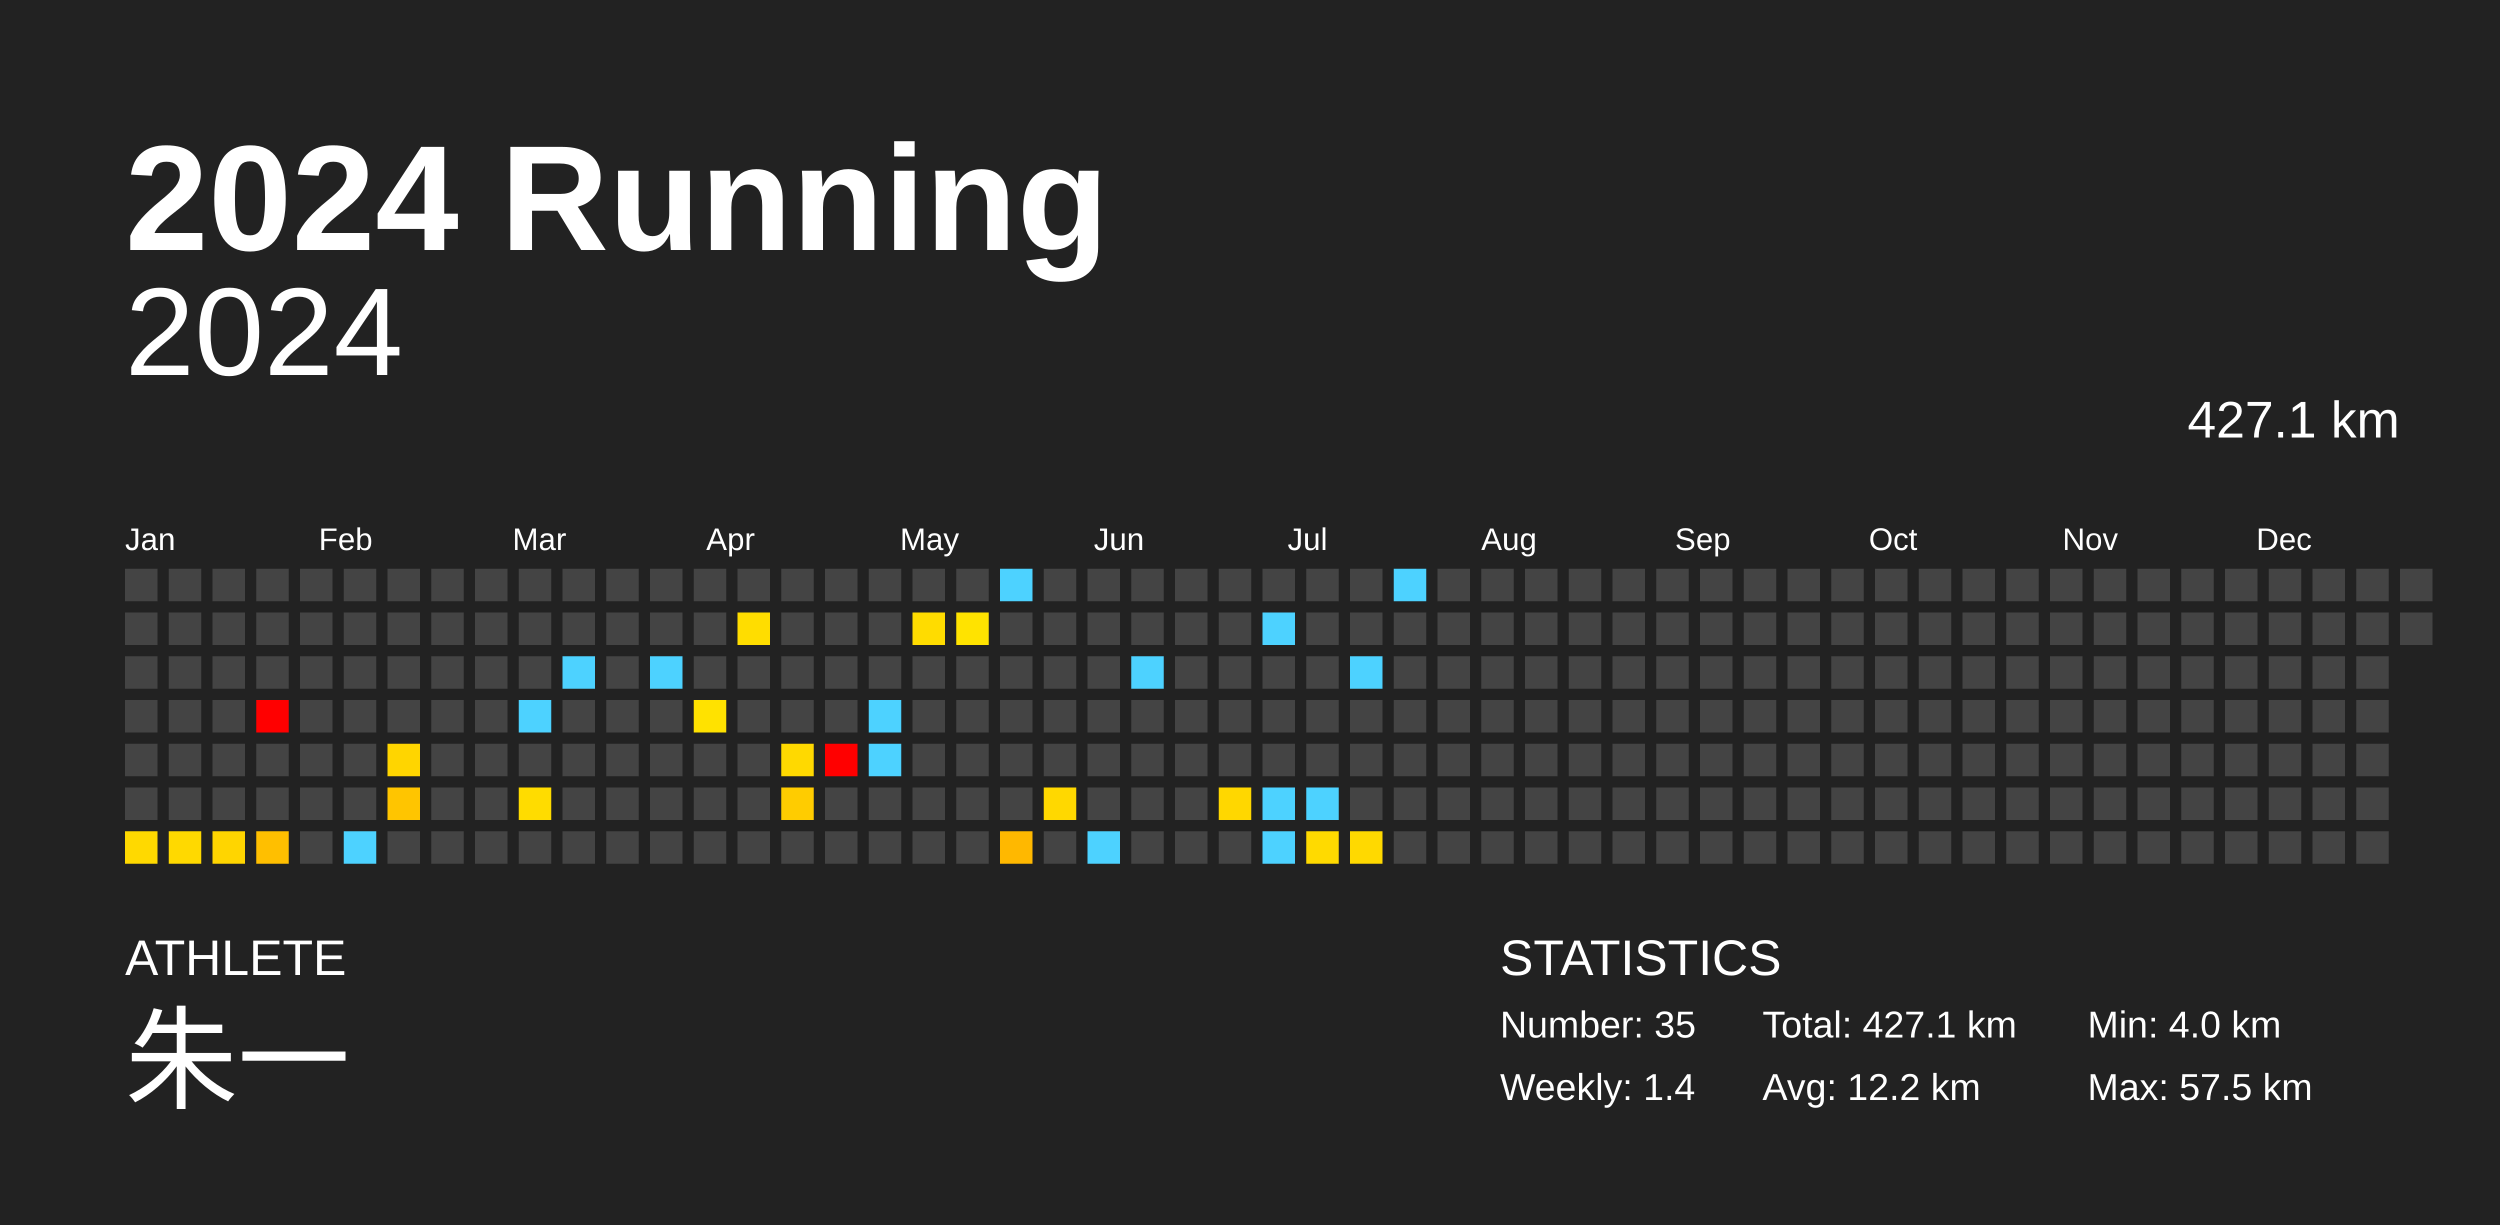
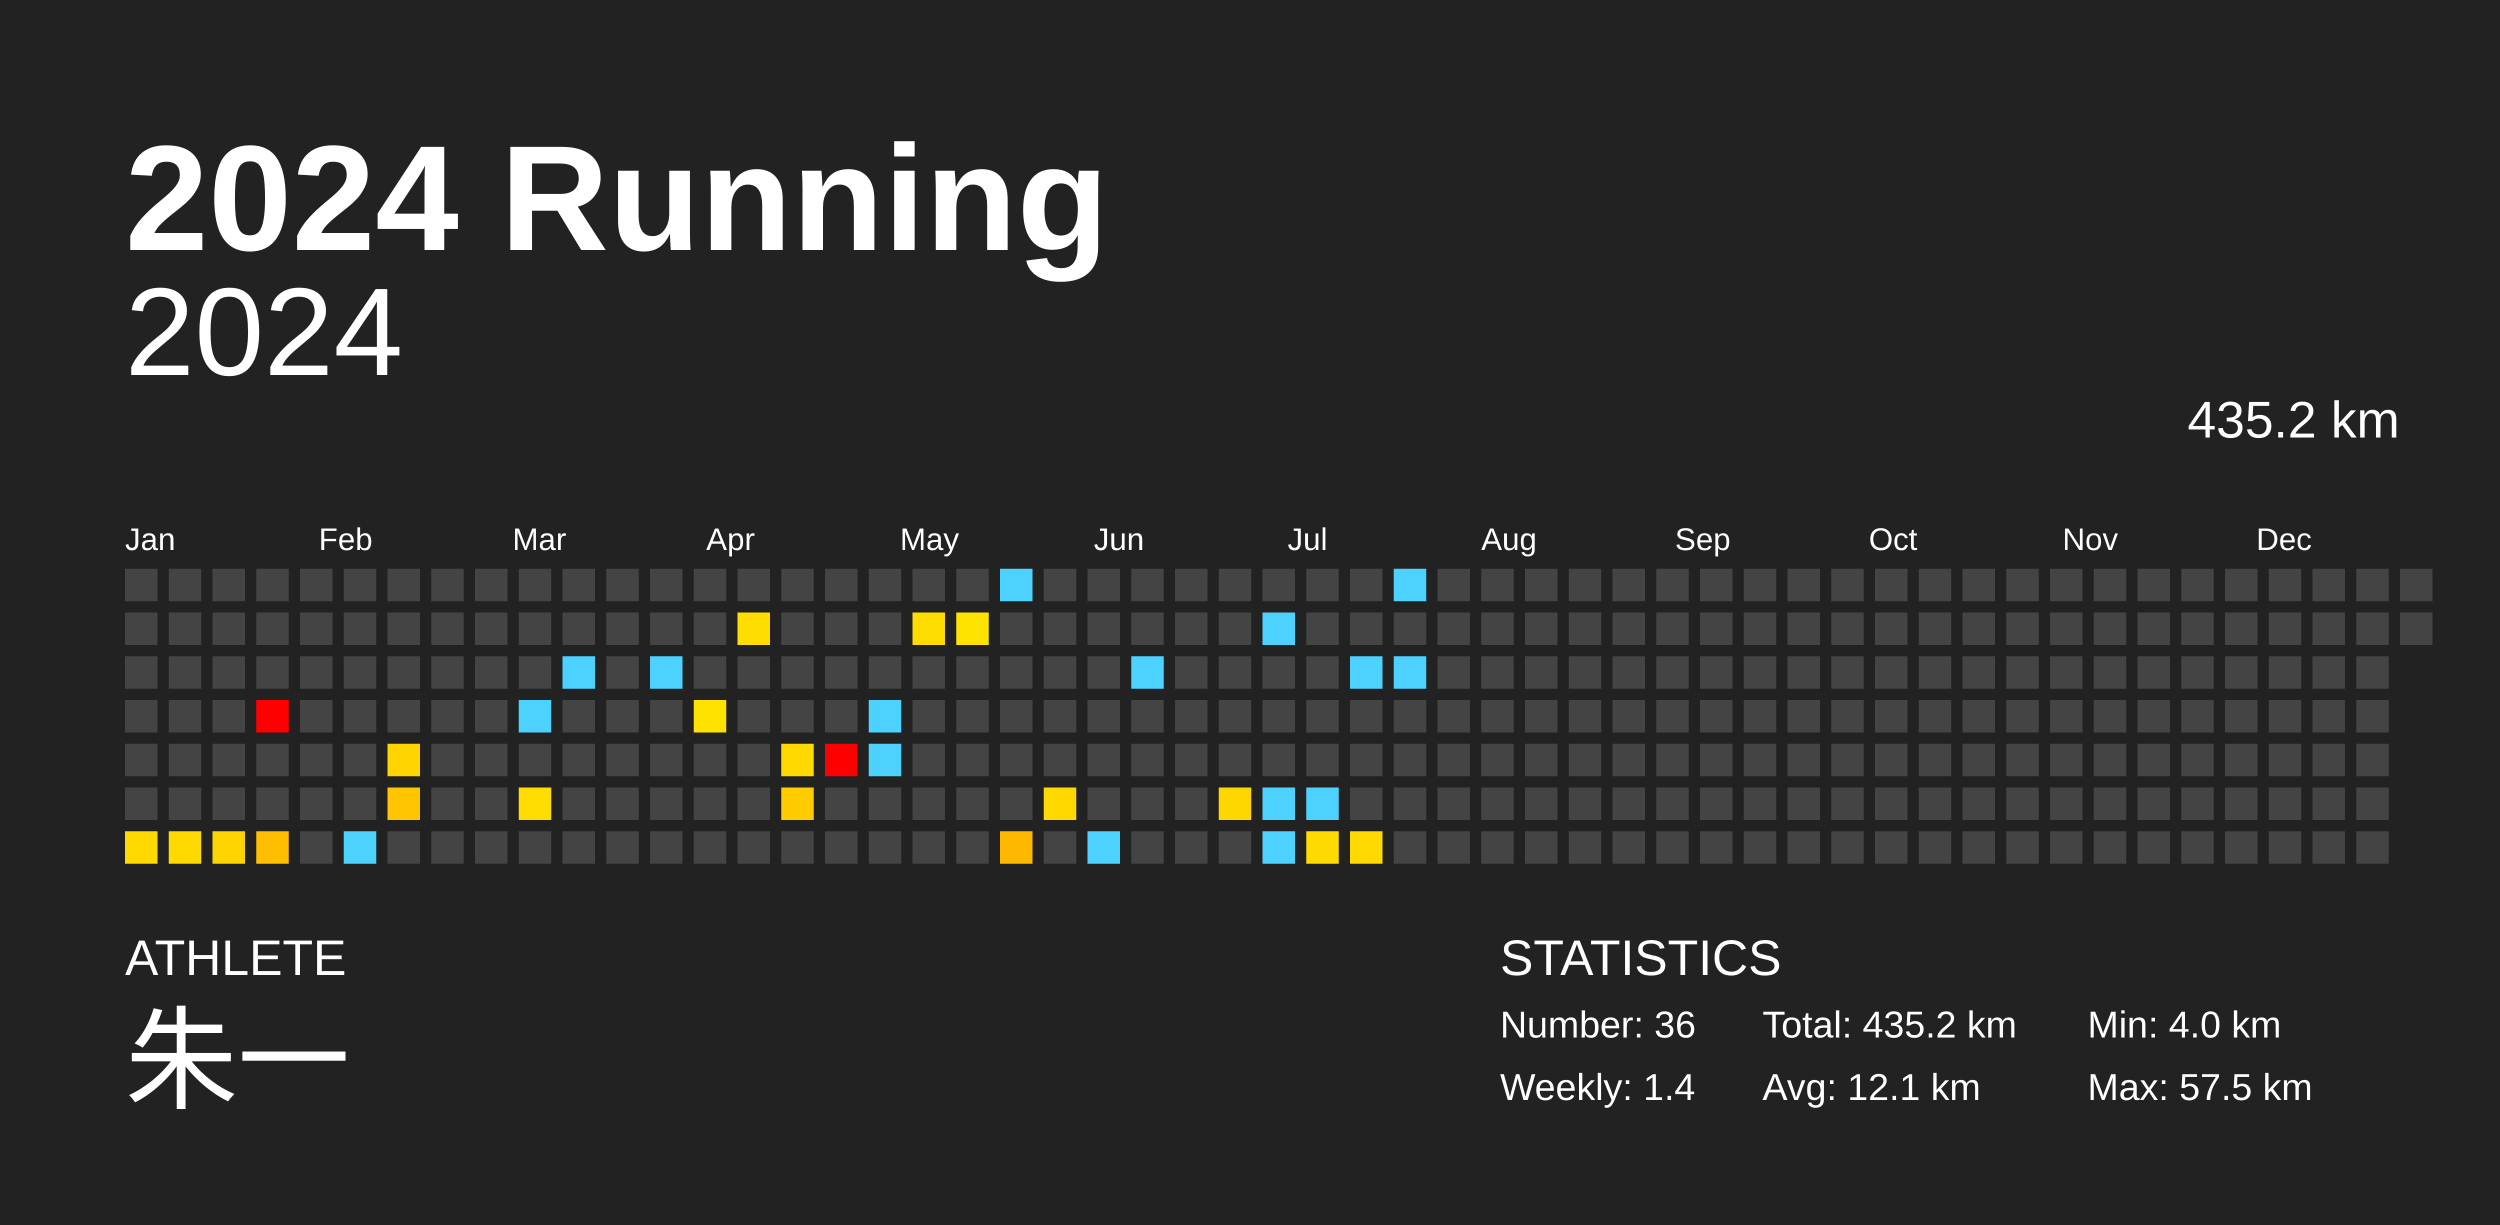
<svg xmlns="http://www.w3.org/2000/svg" baseProfile="full" height="98mm" version="1.1" viewBox="0,0,200,98" width="200mm">
  <defs />
  <rect fill="#222222" height="98" width="200" x="0" y="0" />
  <text fill="#FFFFFF" style="font-size:12px; font-family:Arial; font-weight:bold;" x="10" y="20">2024 Running</text>
  <text fill="#FFFFFF" style="font-size:4px; font-family:Arial" x="10" y="78">ATHLETE</text>
  <text fill="#FFFFFF" style="font-size:9px; font-family:Arial" x="10" y="88">朱一</text>
  <text fill="#FFFFFF" style="font-size:4px; font-family:Arial" x="120" y="78">STATISTICS</text>
-   <text fill="#FFFFFF" style="font-size:3px; font-family:Arial" x="120" y="83">Number: 35</text>
+   <text fill="#FFFFFF" style="font-size:3px; font-family:Arial" x="120" y="83">Number: 36</text>
  <text fill="#FFFFFF" style="font-size:3px; font-family:Arial" x="120" y="88">Weekly: 1.4</text>
-   <text fill="#FFFFFF" style="font-size:3px; font-family:Arial" x="141" y="83">Total: 427.1 km</text>
-   <text fill="#FFFFFF" style="font-size:3px; font-family:Arial" x="141" y="88">Avg: 12.2 km</text>
+   <text fill="#FFFFFF" style="font-size:3px; font-family:Arial" x="141" y="83">Total: 435.2 km</text>
+   <text fill="#FFFFFF" style="font-size:3px; font-family:Arial" x="141" y="88">Avg: 12.1 km</text>
  <text fill="#FFFFFF" style="font-size:3px; font-family:Arial" x="167" y="83">Min: 4.0 km</text>
  <text fill="#FFFFFF" style="font-size:3px; font-family:Arial" x="167" y="88">Max: 57.5 km</text>
  <text alignment-baseline="hanging" fill="#FFFFFF" style="font-size:10.0px; font-family:Arial;" x="10" y="30">2024</text>
-   <text alignment-baseline="hanging" fill="#FFFFFF" style="font-size:4.125px; font-family:Arial;" x="175" y="35">427.1 km</text>
+   <text alignment-baseline="hanging" fill="#FFFFFF" style="font-size:4.125px; font-family:Arial;" x="175" y="35">435.2 km</text>
  <text fill="#FFFFFF" style="font-size:2.5px; font-family:Arial" x="10.0" y="44">Jan</text>
  <text fill="#FFFFFF" style="font-size:2.5px; font-family:Arial" x="25.5" y="44">Feb</text>
  <text fill="#FFFFFF" style="font-size:2.5px; font-family:Arial" x="41.0" y="44">Mar</text>
  <text fill="#FFFFFF" style="font-size:2.5px; font-family:Arial" x="56.5" y="44">Apr</text>
  <text fill="#FFFFFF" style="font-size:2.5px; font-family:Arial" x="72.0" y="44">May</text>
  <text fill="#FFFFFF" style="font-size:2.5px; font-family:Arial" x="87.5" y="44">Jun</text>
  <text fill="#FFFFFF" style="font-size:2.5px; font-family:Arial" x="103.0" y="44">Jul</text>
  <text fill="#FFFFFF" style="font-size:2.5px; font-family:Arial" x="118.5" y="44">Aug</text>
  <text fill="#FFFFFF" style="font-size:2.5px; font-family:Arial" x="134.0" y="44">Sep</text>
  <text fill="#FFFFFF" style="font-size:2.5px; font-family:Arial" x="149.5" y="44">Oct</text>
  <text fill="#FFFFFF" style="font-size:2.5px; font-family:Arial" x="165.0" y="44">Nov</text>
  <text fill="#FFFFFF" style="font-size:2.5px; font-family:Arial" x="180.5" y="44">Dec</text>
  <rect fill="#444444" height="2.6" width="2.6" x="10.0" y="45.5" />
  <rect fill="#444444" height="2.6" width="2.6" x="10.0" y="49.0" />
  <rect fill="#444444" height="2.6" width="2.6" x="10.0" y="52.5" />
  <rect fill="#444444" height="2.6" width="2.6" x="10.0" y="56.0" />
  <rect fill="#444444" height="2.6" width="2.6" x="10.0" y="59.5" />
  <rect fill="#444444" height="2.6" width="2.6" x="10.0" y="63.0" />
  <rect fill="#ffd900" height="2.6" width="2.6" x="10.0" y="66.5" />
  <rect fill="#444444" height="2.6" width="2.6" x="13.5" y="45.5" />
  <rect fill="#444444" height="2.6" width="2.6" x="13.5" y="49.0" />
  <rect fill="#444444" height="2.6" width="2.6" x="13.5" y="52.5" />
  <rect fill="#444444" height="2.6" width="2.6" x="13.5" y="56.0" />
  <rect fill="#444444" height="2.6" width="2.6" x="13.5" y="59.5" />
  <rect fill="#444444" height="2.6" width="2.6" x="13.5" y="63.0" />
  <rect fill="#ffd900" height="2.6" width="2.6" x="13.5" y="66.5" />
  <rect fill="#444444" height="2.6" width="2.6" x="17.0" y="45.5" />
  <rect fill="#444444" height="2.6" width="2.6" x="17.0" y="49.0" />
  <rect fill="#444444" height="2.6" width="2.6" x="17.0" y="52.5" />
  <rect fill="#444444" height="2.6" width="2.6" x="17.0" y="56.0" />
  <rect fill="#444444" height="2.6" width="2.6" x="17.0" y="59.5" />
  <rect fill="#444444" height="2.6" width="2.6" x="17.0" y="63.0" />
  <rect fill="#ffd500" height="2.6" width="2.6" x="17.0" y="66.5" />
  <rect fill="#444444" height="2.6" width="2.6" x="20.5" y="45.5" />
  <rect fill="#444444" height="2.6" width="2.6" x="20.5" y="49.0" />
  <rect fill="#444444" height="2.6" width="2.6" x="20.5" y="52.5" />
  <rect fill="red" height="2.6" width="2.6" x="20.5" y="56.0" />
  <rect fill="#444444" height="2.6" width="2.6" x="20.5" y="59.5" />
  <rect fill="#444444" height="2.6" width="2.6" x="20.5" y="63.0" />
  <rect fill="#ffbf00" height="2.6" width="2.6" x="20.5" y="66.5" />
  <rect fill="#444444" height="2.6" width="2.6" x="24.0" y="45.5" />
  <rect fill="#444444" height="2.6" width="2.6" x="24.0" y="49.0" />
  <rect fill="#444444" height="2.6" width="2.6" x="24.0" y="52.5" />
  <rect fill="#444444" height="2.6" width="2.6" x="24.0" y="56.0" />
  <rect fill="#444444" height="2.6" width="2.6" x="24.0" y="59.5" />
  <rect fill="#444444" height="2.6" width="2.6" x="24.0" y="63.0" />
  <rect fill="#444444" height="2.6" width="2.6" x="24.0" y="66.5" />
  <rect fill="#444444" height="2.6" width="2.6" x="27.5" y="45.5" />
  <rect fill="#444444" height="2.6" width="2.6" x="27.5" y="49.0" />
  <rect fill="#444444" height="2.6" width="2.6" x="27.5" y="52.5" />
  <rect fill="#444444" height="2.6" width="2.6" x="27.5" y="56.0" />
  <rect fill="#444444" height="2.6" width="2.6" x="27.5" y="59.5" />
  <rect fill="#444444" height="2.6" width="2.6" x="27.5" y="63.0" />
  <rect fill="#4dd2ff" height="2.6" width="2.6" x="27.5" y="66.5" />
  <rect fill="#444444" height="2.6" width="2.6" x="31.0" y="45.5" />
  <rect fill="#444444" height="2.6" width="2.6" x="31.0" y="49.0" />
  <rect fill="#444444" height="2.6" width="2.6" x="31.0" y="52.5" />
  <rect fill="#444444" height="2.6" width="2.6" x="31.0" y="56.0" />
  <rect fill="#ffd500" height="2.6" width="2.6" x="31.0" y="59.5" />
  <rect fill="#ffc500" height="2.6" width="2.6" x="31.0" y="63.0" />
  <rect fill="#444444" height="2.6" width="2.6" x="31.0" y="66.5" />
  <rect fill="#444444" height="2.6" width="2.6" x="34.5" y="45.5" />
  <rect fill="#444444" height="2.6" width="2.6" x="34.5" y="49.0" />
  <rect fill="#444444" height="2.6" width="2.6" x="34.5" y="52.5" />
  <rect fill="#444444" height="2.6" width="2.6" x="34.5" y="56.0" />
  <rect fill="#444444" height="2.6" width="2.6" x="34.5" y="59.5" />
  <rect fill="#444444" height="2.6" width="2.6" x="34.5" y="63.0" />
  <rect fill="#444444" height="2.6" width="2.6" x="34.5" y="66.5" />
  <rect fill="#444444" height="2.6" width="2.6" x="38.0" y="45.5" />
  <rect fill="#444444" height="2.6" width="2.6" x="38.0" y="49.0" />
  <rect fill="#444444" height="2.6" width="2.6" x="38.0" y="52.5" />
  <rect fill="#444444" height="2.6" width="2.6" x="38.0" y="56.0" />
  <rect fill="#444444" height="2.6" width="2.6" x="38.0" y="59.5" />
  <rect fill="#444444" height="2.6" width="2.6" x="38.0" y="63.0" />
  <rect fill="#444444" height="2.6" width="2.6" x="38.0" y="66.5" />
  <rect fill="#444444" height="2.6" width="2.6" x="41.5" y="45.5" />
  <rect fill="#444444" height="2.6" width="2.6" x="41.5" y="49.0" />
  <rect fill="#444444" height="2.6" width="2.6" x="41.5" y="52.5" />
  <rect fill="#4dd2ff" height="2.6" width="2.6" x="41.5" y="56.0" />
  <rect fill="#444444" height="2.6" width="2.6" x="41.5" y="59.5" />
  <rect fill="#ffdc00" height="2.6" width="2.6" x="41.5" y="63.0" />
  <rect fill="#444444" height="2.6" width="2.6" x="41.5" y="66.5" />
  <rect fill="#444444" height="2.6" width="2.6" x="45.0" y="45.5" />
  <rect fill="#444444" height="2.6" width="2.6" x="45.0" y="49.0" />
  <rect fill="#4dd2ff" height="2.6" width="2.6" x="45.0" y="52.5" />
  <rect fill="#444444" height="2.6" width="2.6" x="45.0" y="56.0" />
  <rect fill="#444444" height="2.6" width="2.6" x="45.0" y="59.5" />
  <rect fill="#444444" height="2.6" width="2.6" x="45.0" y="63.0" />
  <rect fill="#444444" height="2.6" width="2.6" x="45.0" y="66.5" />
  <rect fill="#444444" height="2.6" width="2.6" x="48.5" y="45.5" />
  <rect fill="#444444" height="2.6" width="2.6" x="48.5" y="49.0" />
  <rect fill="#444444" height="2.6" width="2.6" x="48.5" y="52.5" />
  <rect fill="#444444" height="2.6" width="2.6" x="48.5" y="56.0" />
  <rect fill="#444444" height="2.6" width="2.6" x="48.5" y="59.5" />
  <rect fill="#444444" height="2.6" width="2.6" x="48.5" y="63.0" />
  <rect fill="#444444" height="2.6" width="2.6" x="48.5" y="66.5" />
  <rect fill="#444444" height="2.6" width="2.6" x="52.0" y="45.5" />
  <rect fill="#444444" height="2.6" width="2.6" x="52.0" y="49.0" />
  <rect fill="#4dd2ff" height="2.6" width="2.6" x="52.0" y="52.5" />
  <rect fill="#444444" height="2.6" width="2.6" x="52.0" y="56.0" />
  <rect fill="#444444" height="2.6" width="2.6" x="52.0" y="59.5" />
  <rect fill="#444444" height="2.6" width="2.6" x="52.0" y="63.0" />
  <rect fill="#444444" height="2.6" width="2.6" x="52.0" y="66.5" />
  <rect fill="#444444" height="2.6" width="2.6" x="55.5" y="45.5" />
  <rect fill="#444444" height="2.6" width="2.6" x="55.5" y="49.0" />
  <rect fill="#444444" height="2.6" width="2.6" x="55.5" y="52.5" />
  <rect fill="#ffe200" height="2.6" width="2.6" x="55.5" y="56.0" />
  <rect fill="#444444" height="2.6" width="2.6" x="55.5" y="59.5" />
  <rect fill="#444444" height="2.6" width="2.6" x="55.5" y="63.0" />
  <rect fill="#444444" height="2.6" width="2.6" x="55.5" y="66.5" />
  <rect fill="#444444" height="2.6" width="2.6" x="59.0" y="45.5" />
  <rect fill="#ffdd00" height="2.6" width="2.6" x="59.0" y="49.0" />
  <rect fill="#444444" height="2.6" width="2.6" x="59.0" y="52.5" />
  <rect fill="#444444" height="2.6" width="2.6" x="59.0" y="56.0" />
  <rect fill="#444444" height="2.6" width="2.6" x="59.0" y="59.5" />
  <rect fill="#444444" height="2.6" width="2.6" x="59.0" y="63.0" />
  <rect fill="#444444" height="2.6" width="2.6" x="59.0" y="66.5" />
  <rect fill="#444444" height="2.6" width="2.6" x="62.5" y="45.5" />
  <rect fill="#444444" height="2.6" width="2.6" x="62.5" y="49.0" />
  <rect fill="#444444" height="2.6" width="2.6" x="62.5" y="52.5" />
  <rect fill="#444444" height="2.6" width="2.6" x="62.5" y="56.0" />
  <rect fill="#ffd900" height="2.6" width="2.6" x="62.5" y="59.5" />
  <rect fill="#ffcc00" height="2.6" width="2.6" x="62.5" y="63.0" />
  <rect fill="#444444" height="2.6" width="2.6" x="62.5" y="66.5" />
  <rect fill="#444444" height="2.6" width="2.6" x="66.0" y="45.5" />
  <rect fill="#444444" height="2.6" width="2.6" x="66.0" y="49.0" />
  <rect fill="#444444" height="2.6" width="2.6" x="66.0" y="52.5" />
  <rect fill="#444444" height="2.6" width="2.6" x="66.0" y="56.0" />
  <rect fill="red" height="2.6" width="2.6" x="66.0" y="59.5" />
  <rect fill="#444444" height="2.6" width="2.6" x="66.0" y="63.0" />
  <rect fill="#444444" height="2.6" width="2.6" x="66.0" y="66.5" />
  <rect fill="#444444" height="2.6" width="2.6" x="69.5" y="45.5" />
  <rect fill="#444444" height="2.6" width="2.6" x="69.5" y="49.0" />
  <rect fill="#444444" height="2.6" width="2.6" x="69.5" y="52.5" />
  <rect fill="#4dd2ff" height="2.6" width="2.6" x="69.5" y="56.0" />
  <rect fill="#4dd2ff" height="2.6" width="2.6" x="69.5" y="59.5" />
  <rect fill="#444444" height="2.6" width="2.6" x="69.5" y="63.0" />
  <rect fill="#444444" height="2.6" width="2.6" x="69.5" y="66.5" />
  <rect fill="#444444" height="2.6" width="2.6" x="73.0" y="45.5" />
  <rect fill="#ffdc00" height="2.6" width="2.6" x="73.0" y="49.0" />
  <rect fill="#444444" height="2.6" width="2.6" x="73.0" y="52.5" />
  <rect fill="#444444" height="2.6" width="2.6" x="73.0" y="56.0" />
  <rect fill="#444444" height="2.6" width="2.6" x="73.0" y="59.5" />
  <rect fill="#444444" height="2.6" width="2.6" x="73.0" y="63.0" />
  <rect fill="#444444" height="2.6" width="2.6" x="73.0" y="66.5" />
  <rect fill="#444444" height="2.6" width="2.6" x="76.5" y="45.5" />
  <rect fill="#ffe300" height="2.6" width="2.6" x="76.5" y="49.0" />
  <rect fill="#444444" height="2.6" width="2.6" x="76.5" y="52.5" />
  <rect fill="#444444" height="2.6" width="2.6" x="76.5" y="56.0" />
  <rect fill="#444444" height="2.6" width="2.6" x="76.5" y="59.5" />
  <rect fill="#444444" height="2.6" width="2.6" x="76.5" y="63.0" />
  <rect fill="#444444" height="2.6" width="2.6" x="76.5" y="66.5" />
  <rect fill="#4dd2ff" height="2.6" width="2.6" x="80.0" y="45.5" />
  <rect fill="#444444" height="2.6" width="2.6" x="80.0" y="49.0" />
  <rect fill="#444444" height="2.6" width="2.6" x="80.0" y="52.5" />
  <rect fill="#444444" height="2.6" width="2.6" x="80.0" y="56.0" />
  <rect fill="#444444" height="2.6" width="2.6" x="80.0" y="59.5" />
  <rect fill="#444444" height="2.6" width="2.6" x="80.0" y="63.0" />
  <rect fill="#ffb800" height="2.6" width="2.6" x="80.0" y="66.5" />
  <rect fill="#444444" height="2.6" width="2.6" x="83.5" y="45.5" />
  <rect fill="#444444" height="2.6" width="2.6" x="83.5" y="49.0" />
  <rect fill="#444444" height="2.6" width="2.6" x="83.5" y="52.5" />
  <rect fill="#444444" height="2.6" width="2.6" x="83.5" y="56.0" />
  <rect fill="#444444" height="2.6" width="2.6" x="83.5" y="59.5" />
  <rect fill="#ffd800" height="2.6" width="2.6" x="83.5" y="63.0" />
  <rect fill="#444444" height="2.6" width="2.6" x="83.5" y="66.5" />
  <rect fill="#444444" height="2.6" width="2.6" x="87.0" y="45.5" />
  <rect fill="#444444" height="2.6" width="2.6" x="87.0" y="49.0" />
  <rect fill="#444444" height="2.6" width="2.6" x="87.0" y="52.5" />
  <rect fill="#444444" height="2.6" width="2.6" x="87.0" y="56.0" />
  <rect fill="#444444" height="2.6" width="2.6" x="87.0" y="59.5" />
  <rect fill="#444444" height="2.6" width="2.6" x="87.0" y="63.0" />
  <rect fill="#4dd2ff" height="2.6" width="2.6" x="87.0" y="66.5" />
  <rect fill="#444444" height="2.6" width="2.6" x="90.5" y="45.5" />
  <rect fill="#444444" height="2.6" width="2.6" x="90.5" y="49.0" />
  <rect fill="#4dd2ff" height="2.6" width="2.6" x="90.5" y="52.5" />
  <rect fill="#444444" height="2.6" width="2.6" x="90.5" y="56.0" />
  <rect fill="#444444" height="2.6" width="2.6" x="90.5" y="59.5" />
  <rect fill="#444444" height="2.6" width="2.6" x="90.5" y="63.0" />
  <rect fill="#444444" height="2.6" width="2.6" x="90.5" y="66.5" />
  <rect fill="#444444" height="2.6" width="2.6" x="94.0" y="45.5" />
  <rect fill="#444444" height="2.6" width="2.6" x="94.0" y="49.0" />
  <rect fill="#444444" height="2.6" width="2.6" x="94.0" y="52.5" />
  <rect fill="#444444" height="2.6" width="2.6" x="94.0" y="56.0" />
  <rect fill="#444444" height="2.6" width="2.6" x="94.0" y="59.5" />
  <rect fill="#444444" height="2.6" width="2.6" x="94.0" y="63.0" />
  <rect fill="#444444" height="2.6" width="2.6" x="94.0" y="66.5" />
  <rect fill="#444444" height="2.6" width="2.6" x="97.5" y="45.5" />
  <rect fill="#444444" height="2.6" width="2.6" x="97.5" y="49.0" />
  <rect fill="#444444" height="2.6" width="2.6" x="97.5" y="52.5" />
  <rect fill="#444444" height="2.6" width="2.6" x="97.5" y="56.0" />
  <rect fill="#444444" height="2.6" width="2.6" x="97.5" y="59.5" />
  <rect fill="#ffd700" height="2.6" width="2.6" x="97.5" y="63.0" />
  <rect fill="#444444" height="2.6" width="2.6" x="97.5" y="66.5" />
  <rect fill="#444444" height="2.6" width="2.6" x="101.0" y="45.5" />
  <rect fill="#4dd2ff" height="2.6" width="2.6" x="101.0" y="49.0" />
  <rect fill="#444444" height="2.6" width="2.6" x="101.0" y="52.5" />
  <rect fill="#444444" height="2.6" width="2.6" x="101.0" y="56.0" />
  <rect fill="#444444" height="2.6" width="2.6" x="101.0" y="59.5" />
  <rect fill="#4dd2ff" height="2.6" width="2.6" x="101.0" y="63.0" />
  <rect fill="#4dd2ff" height="2.6" width="2.6" x="101.0" y="66.5" />
  <rect fill="#444444" height="2.6" width="2.6" x="104.5" y="45.5" />
  <rect fill="#444444" height="2.6" width="2.6" x="104.5" y="49.0" />
  <rect fill="#444444" height="2.6" width="2.6" x="104.5" y="52.5" />
  <rect fill="#444444" height="2.6" width="2.6" x="104.5" y="56.0" />
  <rect fill="#444444" height="2.6" width="2.6" x="104.5" y="59.5" />
  <rect fill="#4dd2ff" height="2.6" width="2.6" x="104.5" y="63.0" />
  <rect fill="#ffda00" height="2.6" width="2.6" x="104.5" y="66.5" />
  <rect fill="#444444" height="2.6" width="2.6" x="108.0" y="45.5" />
  <rect fill="#444444" height="2.6" width="2.6" x="108.0" y="49.0" />
  <rect fill="#4dd2ff" height="2.6" width="2.6" x="108.0" y="52.5" />
  <rect fill="#444444" height="2.6" width="2.6" x="108.0" y="56.0" />
  <rect fill="#444444" height="2.6" width="2.6" x="108.0" y="59.5" />
  <rect fill="#444444" height="2.6" width="2.6" x="108.0" y="63.0" />
  <rect fill="#ffd900" height="2.6" width="2.6" x="108.0" y="66.5" />
  <rect fill="#4dd2ff" height="2.6" width="2.6" x="111.5" y="45.5" />
  <rect fill="#444444" height="2.6" width="2.6" x="111.5" y="49.0" />
-   <rect fill="#444444" height="2.6" width="2.6" x="111.5" y="52.5" />
+   <rect fill="#4dd2ff" height="2.6" width="2.6" x="111.5" y="52.5" />
  <rect fill="#444444" height="2.6" width="2.6" x="111.5" y="56.0" />
  <rect fill="#444444" height="2.6" width="2.6" x="111.5" y="59.5" />
  <rect fill="#444444" height="2.6" width="2.6" x="111.5" y="63.0" />
  <rect fill="#444444" height="2.6" width="2.6" x="111.5" y="66.5" />
  <rect fill="#444444" height="2.6" width="2.6" x="115.0" y="45.5" />
  <rect fill="#444444" height="2.6" width="2.6" x="115.0" y="49.0" />
  <rect fill="#444444" height="2.6" width="2.6" x="115.0" y="52.5" />
  <rect fill="#444444" height="2.6" width="2.6" x="115.0" y="56.0" />
  <rect fill="#444444" height="2.6" width="2.6" x="115.0" y="59.5" />
  <rect fill="#444444" height="2.6" width="2.6" x="115.0" y="63.0" />
  <rect fill="#444444" height="2.6" width="2.6" x="115.0" y="66.5" />
  <rect fill="#444444" height="2.6" width="2.6" x="118.5" y="45.5" />
  <rect fill="#444444" height="2.6" width="2.6" x="118.5" y="49.0" />
  <rect fill="#444444" height="2.6" width="2.6" x="118.5" y="52.5" />
  <rect fill="#444444" height="2.6" width="2.6" x="118.5" y="56.0" />
  <rect fill="#444444" height="2.6" width="2.6" x="118.5" y="59.5" />
  <rect fill="#444444" height="2.6" width="2.6" x="118.5" y="63.0" />
  <rect fill="#444444" height="2.6" width="2.6" x="118.5" y="66.5" />
  <rect fill="#444444" height="2.6" width="2.6" x="122.0" y="45.5" />
  <rect fill="#444444" height="2.6" width="2.6" x="122.0" y="49.0" />
  <rect fill="#444444" height="2.6" width="2.6" x="122.0" y="52.5" />
  <rect fill="#444444" height="2.6" width="2.6" x="122.0" y="56.0" />
  <rect fill="#444444" height="2.6" width="2.6" x="122.0" y="59.5" />
  <rect fill="#444444" height="2.6" width="2.6" x="122.0" y="63.0" />
  <rect fill="#444444" height="2.6" width="2.6" x="122.0" y="66.5" />
  <rect fill="#444444" height="2.6" width="2.6" x="125.5" y="45.5" />
  <rect fill="#444444" height="2.6" width="2.6" x="125.5" y="49.0" />
  <rect fill="#444444" height="2.6" width="2.6" x="125.5" y="52.5" />
  <rect fill="#444444" height="2.6" width="2.6" x="125.5" y="56.0" />
  <rect fill="#444444" height="2.6" width="2.6" x="125.5" y="59.5" />
  <rect fill="#444444" height="2.6" width="2.6" x="125.5" y="63.0" />
  <rect fill="#444444" height="2.6" width="2.6" x="125.5" y="66.5" />
  <rect fill="#444444" height="2.6" width="2.6" x="129.0" y="45.5" />
  <rect fill="#444444" height="2.6" width="2.6" x="129.0" y="49.0" />
  <rect fill="#444444" height="2.6" width="2.6" x="129.0" y="52.5" />
  <rect fill="#444444" height="2.6" width="2.6" x="129.0" y="56.0" />
  <rect fill="#444444" height="2.6" width="2.6" x="129.0" y="59.5" />
  <rect fill="#444444" height="2.6" width="2.6" x="129.0" y="63.0" />
  <rect fill="#444444" height="2.6" width="2.6" x="129.0" y="66.5" />
  <rect fill="#444444" height="2.6" width="2.6" x="132.5" y="45.5" />
  <rect fill="#444444" height="2.6" width="2.6" x="132.5" y="49.0" />
  <rect fill="#444444" height="2.6" width="2.6" x="132.5" y="52.5" />
  <rect fill="#444444" height="2.6" width="2.6" x="132.5" y="56.0" />
  <rect fill="#444444" height="2.6" width="2.6" x="132.5" y="59.5" />
  <rect fill="#444444" height="2.6" width="2.6" x="132.5" y="63.0" />
  <rect fill="#444444" height="2.6" width="2.6" x="132.5" y="66.5" />
  <rect fill="#444444" height="2.6" width="2.6" x="136.0" y="45.5" />
  <rect fill="#444444" height="2.6" width="2.6" x="136.0" y="49.0" />
  <rect fill="#444444" height="2.6" width="2.6" x="136.0" y="52.5" />
  <rect fill="#444444" height="2.6" width="2.6" x="136.0" y="56.0" />
  <rect fill="#444444" height="2.6" width="2.6" x="136.0" y="59.5" />
  <rect fill="#444444" height="2.6" width="2.6" x="136.0" y="63.0" />
  <rect fill="#444444" height="2.6" width="2.6" x="136.0" y="66.5" />
  <rect fill="#444444" height="2.6" width="2.6" x="139.5" y="45.5" />
  <rect fill="#444444" height="2.6" width="2.6" x="139.5" y="49.0" />
  <rect fill="#444444" height="2.6" width="2.6" x="139.5" y="52.5" />
  <rect fill="#444444" height="2.6" width="2.6" x="139.5" y="56.0" />
  <rect fill="#444444" height="2.6" width="2.6" x="139.5" y="59.5" />
  <rect fill="#444444" height="2.6" width="2.6" x="139.5" y="63.0" />
  <rect fill="#444444" height="2.6" width="2.6" x="139.5" y="66.5" />
  <rect fill="#444444" height="2.6" width="2.6" x="143.0" y="45.5" />
  <rect fill="#444444" height="2.6" width="2.6" x="143.0" y="49.0" />
  <rect fill="#444444" height="2.6" width="2.6" x="143.0" y="52.5" />
  <rect fill="#444444" height="2.6" width="2.6" x="143.0" y="56.0" />
  <rect fill="#444444" height="2.6" width="2.6" x="143.0" y="59.5" />
  <rect fill="#444444" height="2.6" width="2.6" x="143.0" y="63.0" />
  <rect fill="#444444" height="2.6" width="2.6" x="143.0" y="66.5" />
  <rect fill="#444444" height="2.6" width="2.6" x="146.5" y="45.5" />
  <rect fill="#444444" height="2.6" width="2.6" x="146.5" y="49.0" />
  <rect fill="#444444" height="2.6" width="2.6" x="146.5" y="52.5" />
  <rect fill="#444444" height="2.6" width="2.6" x="146.5" y="56.0" />
  <rect fill="#444444" height="2.6" width="2.6" x="146.5" y="59.5" />
  <rect fill="#444444" height="2.6" width="2.6" x="146.5" y="63.0" />
  <rect fill="#444444" height="2.6" width="2.6" x="146.5" y="66.5" />
  <rect fill="#444444" height="2.6" width="2.6" x="150.0" y="45.5" />
  <rect fill="#444444" height="2.6" width="2.6" x="150.0" y="49.0" />
  <rect fill="#444444" height="2.6" width="2.6" x="150.0" y="52.5" />
  <rect fill="#444444" height="2.6" width="2.6" x="150.0" y="56.0" />
  <rect fill="#444444" height="2.6" width="2.6" x="150.0" y="59.5" />
  <rect fill="#444444" height="2.6" width="2.6" x="150.0" y="63.0" />
  <rect fill="#444444" height="2.6" width="2.6" x="150.0" y="66.5" />
  <rect fill="#444444" height="2.6" width="2.6" x="153.5" y="45.5" />
  <rect fill="#444444" height="2.6" width="2.6" x="153.5" y="49.0" />
  <rect fill="#444444" height="2.6" width="2.6" x="153.5" y="52.5" />
  <rect fill="#444444" height="2.6" width="2.6" x="153.5" y="56.0" />
  <rect fill="#444444" height="2.6" width="2.6" x="153.5" y="59.5" />
  <rect fill="#444444" height="2.6" width="2.6" x="153.5" y="63.0" />
  <rect fill="#444444" height="2.6" width="2.6" x="153.5" y="66.5" />
  <rect fill="#444444" height="2.6" width="2.6" x="157.0" y="45.5" />
  <rect fill="#444444" height="2.6" width="2.6" x="157.0" y="49.0" />
  <rect fill="#444444" height="2.6" width="2.6" x="157.0" y="52.5" />
  <rect fill="#444444" height="2.6" width="2.6" x="157.0" y="56.0" />
  <rect fill="#444444" height="2.6" width="2.6" x="157.0" y="59.5" />
  <rect fill="#444444" height="2.6" width="2.6" x="157.0" y="63.0" />
  <rect fill="#444444" height="2.6" width="2.6" x="157.0" y="66.5" />
  <rect fill="#444444" height="2.6" width="2.6" x="160.5" y="45.5" />
  <rect fill="#444444" height="2.6" width="2.6" x="160.5" y="49.0" />
  <rect fill="#444444" height="2.6" width="2.6" x="160.5" y="52.5" />
  <rect fill="#444444" height="2.6" width="2.6" x="160.5" y="56.0" />
  <rect fill="#444444" height="2.6" width="2.6" x="160.5" y="59.5" />
  <rect fill="#444444" height="2.6" width="2.6" x="160.5" y="63.0" />
  <rect fill="#444444" height="2.6" width="2.6" x="160.5" y="66.5" />
  <rect fill="#444444" height="2.6" width="2.6" x="164.0" y="45.5" />
  <rect fill="#444444" height="2.6" width="2.6" x="164.0" y="49.0" />
  <rect fill="#444444" height="2.6" width="2.6" x="164.0" y="52.5" />
  <rect fill="#444444" height="2.6" width="2.6" x="164.0" y="56.0" />
  <rect fill="#444444" height="2.6" width="2.6" x="164.0" y="59.5" />
  <rect fill="#444444" height="2.6" width="2.6" x="164.0" y="63.0" />
  <rect fill="#444444" height="2.6" width="2.6" x="164.0" y="66.5" />
  <rect fill="#444444" height="2.6" width="2.6" x="167.5" y="45.5" />
  <rect fill="#444444" height="2.6" width="2.6" x="167.5" y="49.0" />
  <rect fill="#444444" height="2.6" width="2.6" x="167.5" y="52.5" />
  <rect fill="#444444" height="2.6" width="2.6" x="167.5" y="56.0" />
  <rect fill="#444444" height="2.6" width="2.6" x="167.5" y="59.5" />
  <rect fill="#444444" height="2.6" width="2.6" x="167.5" y="63.0" />
  <rect fill="#444444" height="2.6" width="2.6" x="167.5" y="66.5" />
  <rect fill="#444444" height="2.6" width="2.6" x="171.0" y="45.5" />
  <rect fill="#444444" height="2.6" width="2.6" x="171.0" y="49.0" />
  <rect fill="#444444" height="2.6" width="2.6" x="171.0" y="52.5" />
  <rect fill="#444444" height="2.6" width="2.6" x="171.0" y="56.0" />
  <rect fill="#444444" height="2.6" width="2.6" x="171.0" y="59.5" />
  <rect fill="#444444" height="2.6" width="2.6" x="171.0" y="63.0" />
  <rect fill="#444444" height="2.6" width="2.6" x="171.0" y="66.5" />
  <rect fill="#444444" height="2.6" width="2.6" x="174.5" y="45.5" />
  <rect fill="#444444" height="2.6" width="2.6" x="174.5" y="49.0" />
  <rect fill="#444444" height="2.6" width="2.6" x="174.5" y="52.5" />
  <rect fill="#444444" height="2.6" width="2.6" x="174.5" y="56.0" />
  <rect fill="#444444" height="2.6" width="2.6" x="174.5" y="59.5" />
  <rect fill="#444444" height="2.6" width="2.6" x="174.5" y="63.0" />
  <rect fill="#444444" height="2.6" width="2.6" x="174.5" y="66.5" />
  <rect fill="#444444" height="2.6" width="2.6" x="178.0" y="45.5" />
  <rect fill="#444444" height="2.6" width="2.6" x="178.0" y="49.0" />
  <rect fill="#444444" height="2.6" width="2.6" x="178.0" y="52.5" />
  <rect fill="#444444" height="2.6" width="2.6" x="178.0" y="56.0" />
  <rect fill="#444444" height="2.6" width="2.6" x="178.0" y="59.5" />
  <rect fill="#444444" height="2.6" width="2.6" x="178.0" y="63.0" />
  <rect fill="#444444" height="2.6" width="2.6" x="178.0" y="66.5" />
  <rect fill="#444444" height="2.6" width="2.6" x="181.5" y="45.5" />
  <rect fill="#444444" height="2.6" width="2.6" x="181.5" y="49.0" />
  <rect fill="#444444" height="2.6" width="2.6" x="181.5" y="52.5" />
  <rect fill="#444444" height="2.6" width="2.6" x="181.5" y="56.0" />
  <rect fill="#444444" height="2.6" width="2.6" x="181.5" y="59.5" />
  <rect fill="#444444" height="2.6" width="2.6" x="181.5" y="63.0" />
  <rect fill="#444444" height="2.6" width="2.6" x="181.5" y="66.5" />
  <rect fill="#444444" height="2.6" width="2.6" x="185.0" y="45.5" />
  <rect fill="#444444" height="2.6" width="2.6" x="185.0" y="49.0" />
  <rect fill="#444444" height="2.6" width="2.6" x="185.0" y="52.5" />
  <rect fill="#444444" height="2.6" width="2.6" x="185.0" y="56.0" />
  <rect fill="#444444" height="2.6" width="2.6" x="185.0" y="59.5" />
  <rect fill="#444444" height="2.6" width="2.6" x="185.0" y="63.0" />
  <rect fill="#444444" height="2.6" width="2.6" x="185.0" y="66.5" />
  <rect fill="#444444" height="2.6" width="2.6" x="188.5" y="45.5" />
  <rect fill="#444444" height="2.6" width="2.6" x="188.5" y="49.0" />
  <rect fill="#444444" height="2.6" width="2.6" x="188.5" y="52.5" />
  <rect fill="#444444" height="2.6" width="2.6" x="188.5" y="56.0" />
  <rect fill="#444444" height="2.6" width="2.6" x="188.5" y="59.5" />
  <rect fill="#444444" height="2.6" width="2.6" x="188.5" y="63.0" />
  <rect fill="#444444" height="2.6" width="2.6" x="188.5" y="66.5" />
  <rect fill="#444444" height="2.6" width="2.6" x="192.0" y="45.5" />
  <rect fill="#444444" height="2.6" width="2.6" x="192.0" y="49.0" />
</svg>
